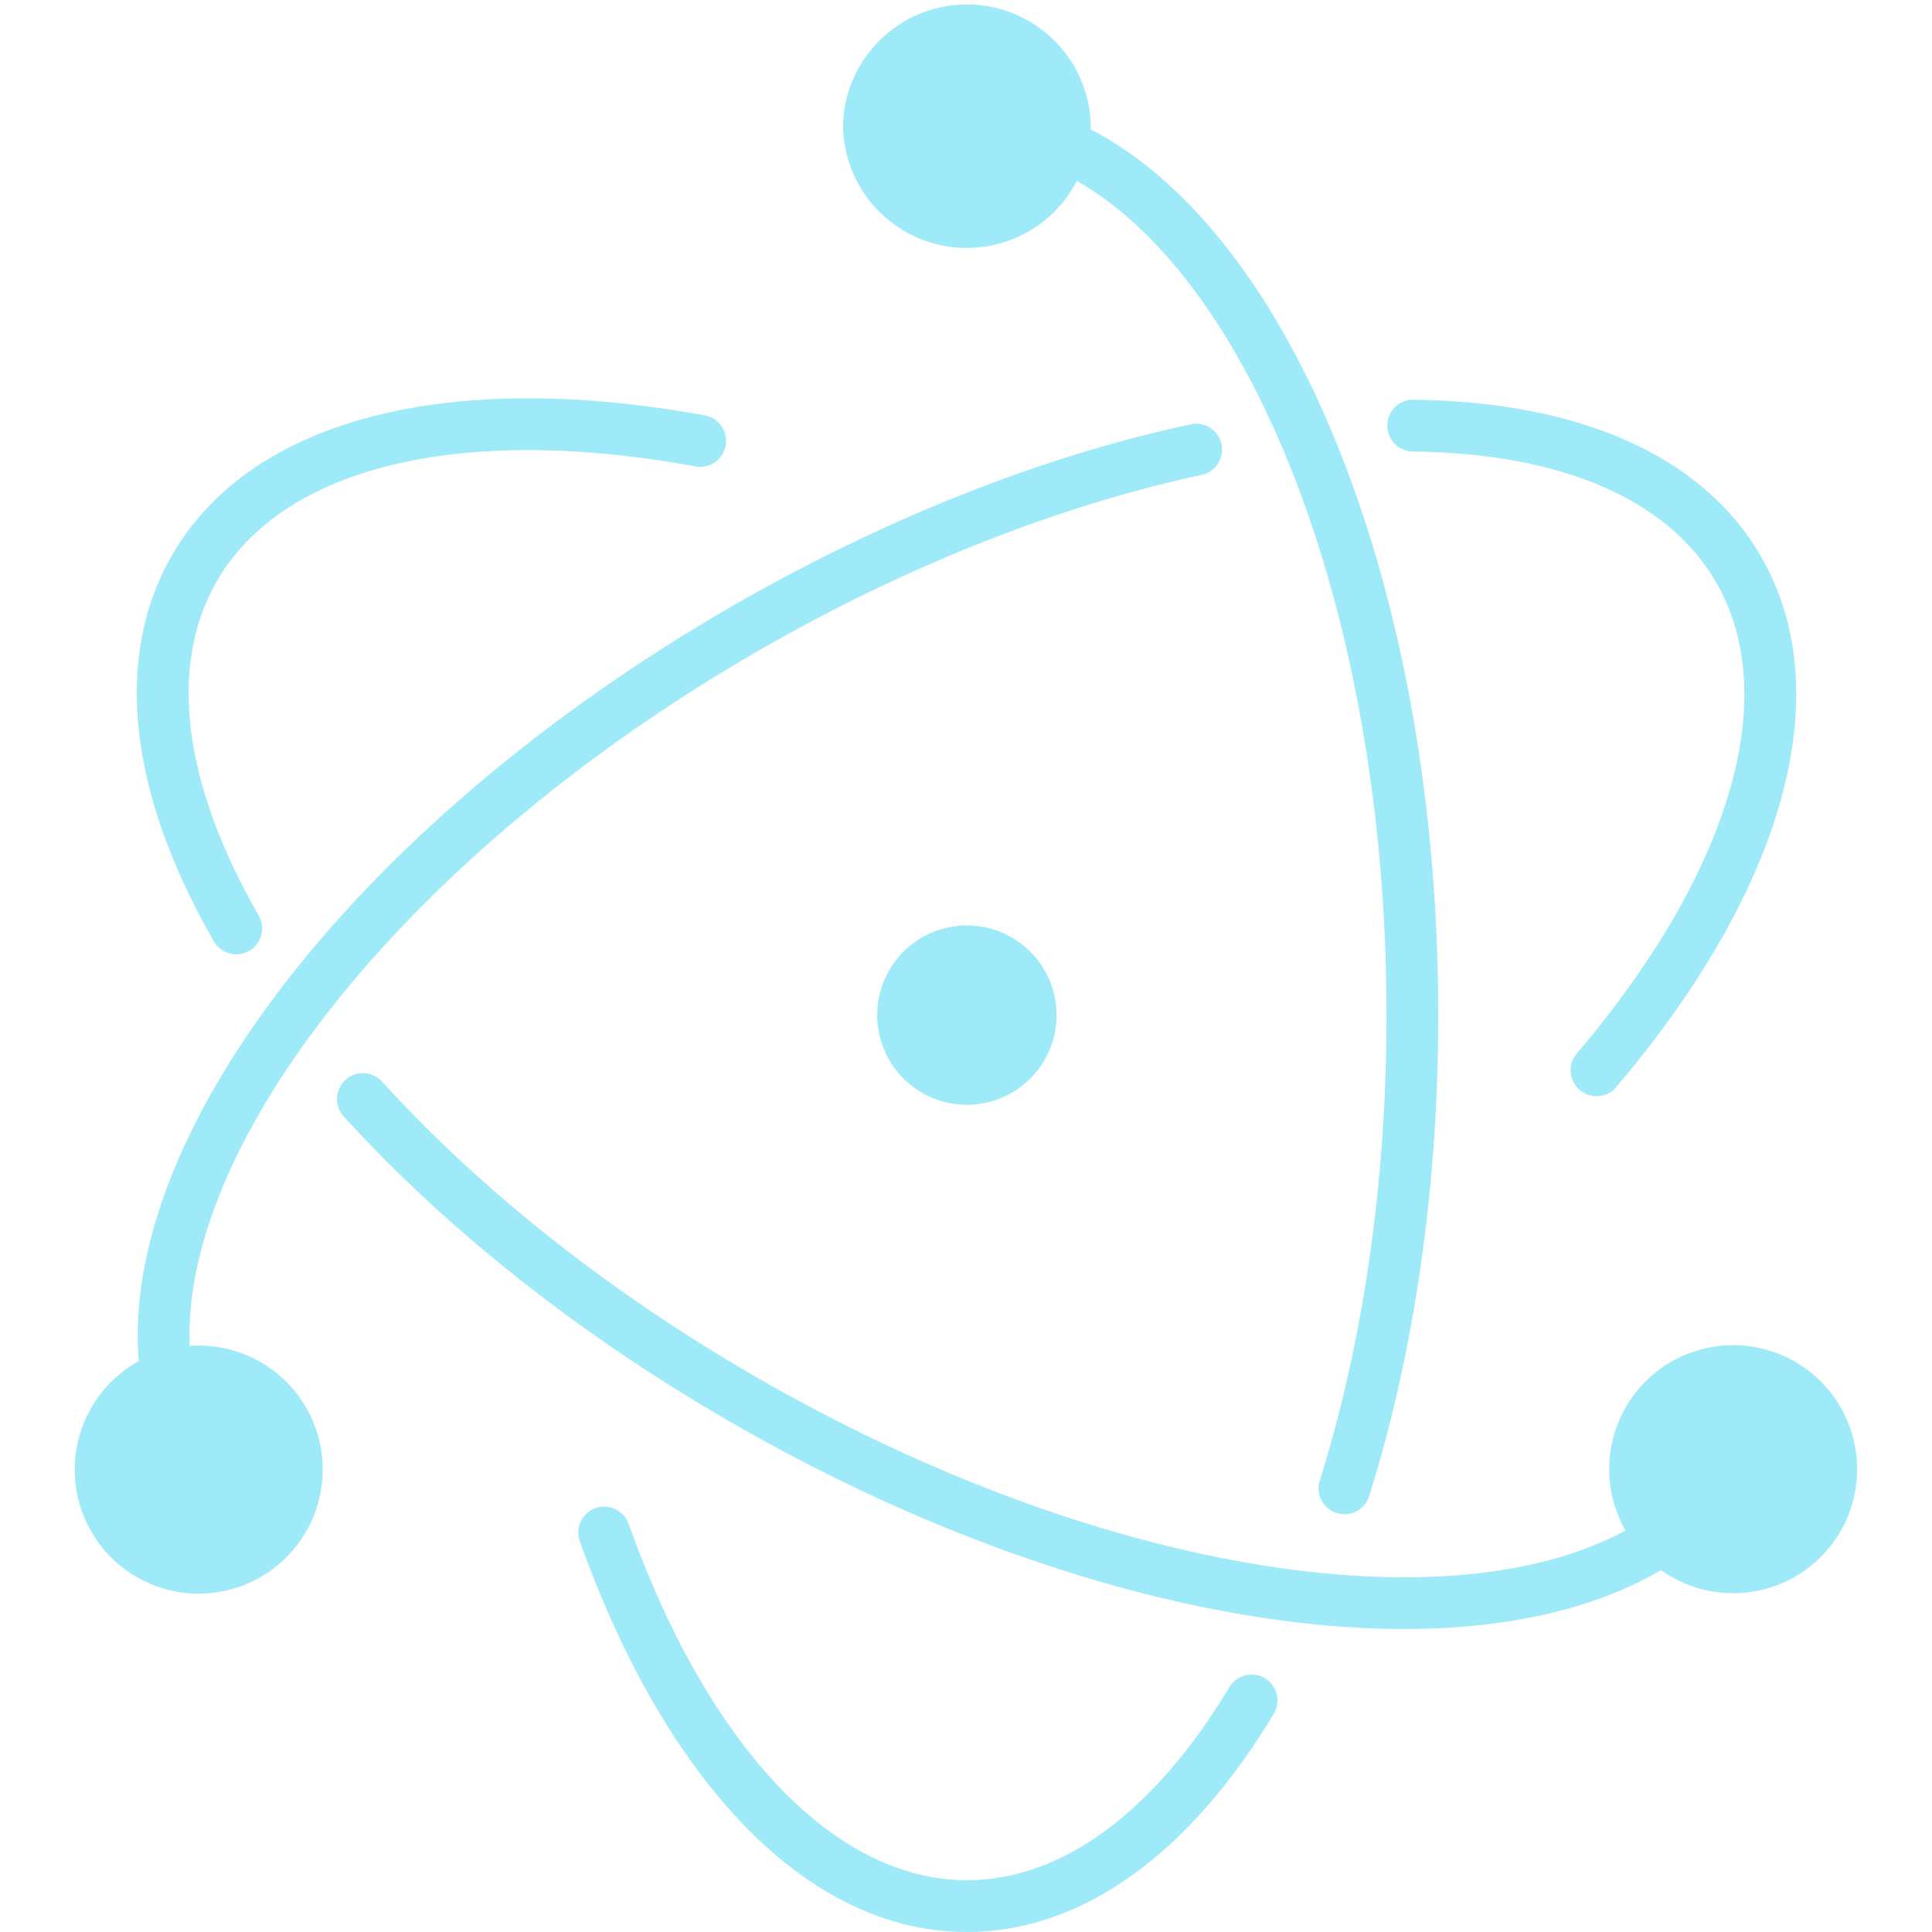
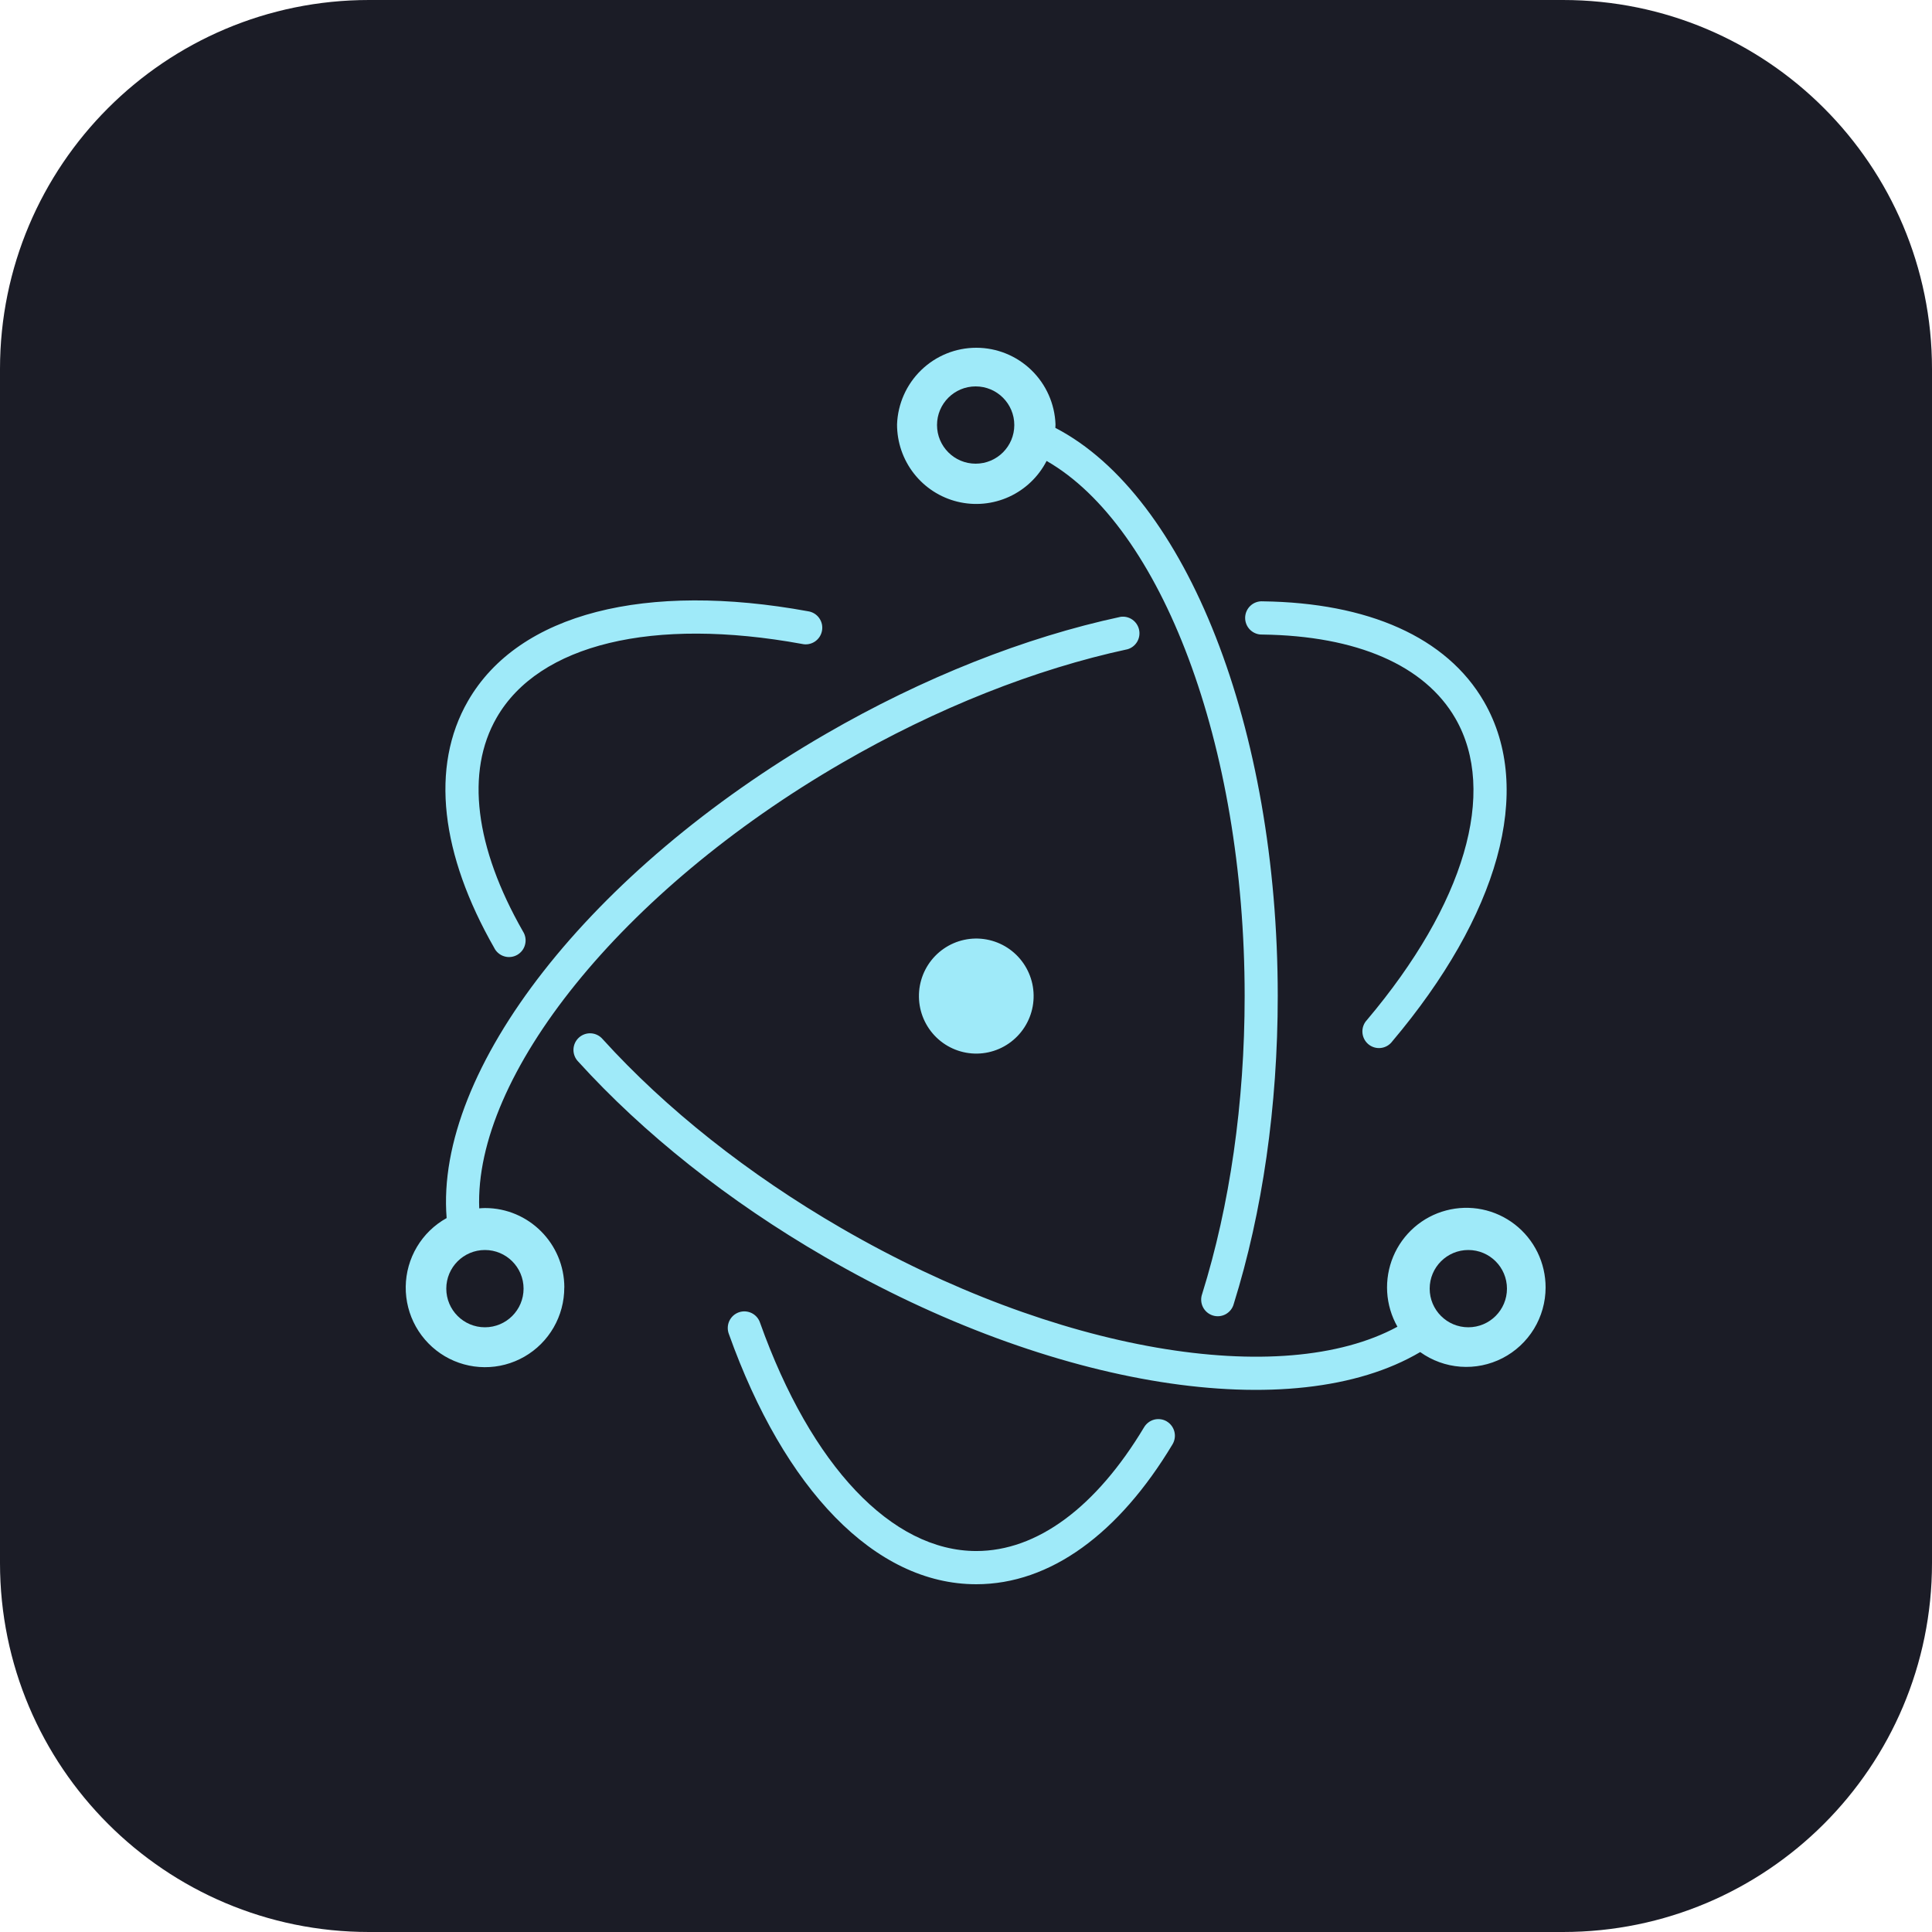
- <svg xmlns="http://www.w3.org/2000/svg" t="1765433076297" class="icon" viewBox="0 0 1024 1024" version="1.1" p-id="12632" width="200" height="200">
-   <path d="M112.981 498.261c-44.288-77.227-53.291-149.504-21.803-203.989 42.155-73.045 147.968-98.56 281.771-74.197a13.739 13.739 0 1 1-4.907 27.008c-123.733-22.528-218.069 0.213-253.099 60.928-25.813 44.672-18.048 107.051 21.845 176.64a13.739 13.739 0 1 1-23.808 13.653z m636.587-258.944c78.293 1.024 134.656 25.429 160.043 69.376 34.987 60.544 7.68 153.387-73.301 249.045a13.739 13.739 0 1 0 20.907 17.749c87.637-103.509 118.229-207.616 76.16-280.533-30.976-53.632-96.427-81.92-183.424-83.072a13.739 13.739 0 1 0-0.341 27.435z m-79.104 650.197a13.739 13.739 0 0 0-18.859 4.693c-39.851 66.261-88.747 102.357-139.093 102.357-70.059 0-136.875-70.272-179.2-188.501a13.739 13.739 0 1 0-25.856 9.259C353.237 945.237 428.203 1024 512.427 1024c61.44 0 118.315-41.899 162.688-115.627a13.739 13.739 0 0 0-4.693-18.859z m313.856-110.677a65.707 65.707 0 0 1-103.936 53.333c-104.747 61.653-304.896 30.293-493.227-78.507-80.213-46.293-150.485-102.059-204.587-161.493a13.739 13.739 0 1 1 20.309-18.475c52.139 57.301 120.192 111.317 197.973 156.203 177.792 102.656 364.928 133.12 460.672 81.323a65.707 65.707 0 1 1 122.795-32.384z m-813.312 0a65.707 65.707 0 1 1-97.493-57.387c-9.941-122.752 119.04-287.317 314.027-399.872 80.981-46.763 165.291-79.957 244.523-96.896a13.739 13.739 0 0 1 5.76 26.795c-76.373 16.384-157.995 48.512-236.587 93.867-183.637 106.027-304.981 258.859-300.715 368.085 1.621-0.128 3.2-0.256 4.821-0.256 36.267 0 65.707 29.44 65.707 65.707zM446.805 65.707a65.707 65.707 0 0 1 131.328 0c0 0.981-0.085 1.92-0.128 2.859 108.757 56.192 184.32 247.893 184.32 469.461 0 91.093-12.715 178.517-36.437 254.293a13.739 13.739 0 1 1-26.197-8.192c22.869-73.045 35.2-157.739 35.2-246.101 0-208.64-69.376-388.053-164.139-442.155a65.621 65.621 0 0 1-123.947-30.165z m55.637 425.856a47.531 47.531 0 1 0 20.053 92.928 47.531 47.531 0 0 0-20.053-92.928z" p-id="12633" fill="#9feaf9" />
+ <svg xmlns="http://www.w3.org/2000/svg" width="100" height="100" viewBox="0 0 100 100" fill="none">
+   <rect width="100" height="100" rx="19.1" fill="#1B1C26" />
+   <path d="M25.583 49.065C22.817 44.227 22.255 39.7 24.221 36.286C26.854 31.71 33.462 30.112 41.819 31.638C41.934 31.654 42.044 31.693 42.143 31.752C42.243 31.812 42.329 31.891 42.397 31.985C42.465 32.08 42.514 32.186 42.54 32.3C42.565 32.413 42.568 32.531 42.547 32.645C42.526 32.759 42.483 32.868 42.419 32.965C42.355 33.062 42.272 33.145 42.176 33.209C42.079 33.273 41.97 33.317 41.856 33.338C41.742 33.359 41.625 33.356 41.512 33.33C33.785 31.919 27.893 33.343 25.706 37.147C24.094 39.945 24.579 43.853 27.07 48.212C27.133 48.311 27.175 48.421 27.194 48.536C27.213 48.651 27.208 48.768 27.18 48.881C27.153 48.995 27.103 49.101 27.033 49.194C26.963 49.287 26.875 49.365 26.774 49.423C26.673 49.481 26.562 49.518 26.446 49.531C26.331 49.545 26.214 49.535 26.103 49.501C25.991 49.468 25.888 49.413 25.799 49.338C25.709 49.264 25.636 49.172 25.583 49.068V49.065ZM65.339 32.844C70.229 32.908 73.749 34.437 75.334 37.19C77.519 40.983 75.814 46.799 70.756 52.791C70.675 52.876 70.612 52.976 70.571 53.086C70.53 53.197 70.512 53.314 70.518 53.431C70.524 53.548 70.554 53.663 70.606 53.769C70.658 53.874 70.73 53.968 70.82 54.044C70.909 54.12 71.013 54.177 71.125 54.211C71.237 54.245 71.355 54.256 71.471 54.243C71.588 54.23 71.7 54.193 71.802 54.134C71.903 54.076 71.992 53.997 72.062 53.903C77.535 47.419 79.446 40.897 76.818 36.329C74.884 32.969 70.796 31.197 65.363 31.125C65.247 31.117 65.13 31.133 65.02 31.172C64.91 31.211 64.809 31.272 64.724 31.352C64.638 31.431 64.57 31.527 64.522 31.634C64.475 31.741 64.45 31.856 64.448 31.973C64.447 32.09 64.469 32.206 64.514 32.314C64.558 32.422 64.625 32.52 64.708 32.601C64.792 32.683 64.891 32.746 65 32.788C65.109 32.83 65.225 32.849 65.342 32.844H65.339ZM60.399 73.575C60.303 73.517 60.195 73.478 60.084 73.462C59.972 73.445 59.859 73.45 59.749 73.477C59.64 73.505 59.537 73.553 59.447 73.621C59.356 73.688 59.279 73.772 59.221 73.869C56.733 78.02 53.679 80.281 50.535 80.281C46.159 80.281 41.986 75.879 39.343 68.473C39.308 68.363 39.251 68.261 39.176 68.174C39.101 68.087 39.009 68.016 38.906 67.965C38.802 67.914 38.69 67.885 38.575 67.878C38.461 67.871 38.346 67.888 38.237 67.927C38.129 67.966 38.03 68.026 37.945 68.104C37.861 68.182 37.793 68.277 37.745 68.382C37.698 68.487 37.672 68.6 37.669 68.716C37.666 68.831 37.686 68.945 37.728 69.053C40.588 77.066 45.269 82 50.529 82C54.366 82 57.918 79.375 60.69 74.757C60.748 74.66 60.786 74.552 60.803 74.441C60.82 74.329 60.814 74.215 60.787 74.105C60.76 73.995 60.711 73.892 60.644 73.801C60.577 73.71 60.493 73.633 60.396 73.575H60.399ZM80 66.642C79.999 67.398 79.79 68.139 79.397 68.784C79.003 69.428 78.44 69.952 77.77 70.297C77.099 70.642 76.347 70.796 75.595 70.74C74.844 70.685 74.122 70.423 73.509 69.983C66.967 73.845 54.468 71.881 42.706 65.065C37.697 62.165 33.308 58.671 29.929 54.948C29.848 54.866 29.784 54.767 29.742 54.66C29.7 54.552 29.679 54.436 29.682 54.321C29.686 54.205 29.712 54.09 29.76 53.985C29.808 53.88 29.877 53.785 29.963 53.707C30.048 53.629 30.149 53.569 30.258 53.531C30.367 53.493 30.483 53.477 30.598 53.485C30.713 53.493 30.826 53.524 30.929 53.577C31.032 53.629 31.123 53.702 31.198 53.791C34.454 57.38 38.704 60.764 43.561 63.576C54.665 70.007 66.352 71.915 72.331 68.671C72.02 68.123 71.838 67.51 71.8 66.88C71.763 66.251 71.87 65.621 72.113 65.039C72.356 64.458 72.73 63.94 73.204 63.526C73.679 63.112 74.242 62.813 74.85 62.653C75.458 62.492 76.095 62.473 76.711 62.598C77.328 62.724 77.907 62.989 78.405 63.375C78.902 63.76 79.305 64.255 79.582 64.822C79.858 65.388 80.001 66.011 80 66.642ZM29.207 66.642C29.208 67.368 29.018 68.082 28.656 68.71C28.293 69.339 27.772 69.86 27.143 70.221C26.515 70.582 25.803 70.77 25.079 70.765C24.356 70.761 23.646 70.565 23.022 70.197C22.398 69.828 21.883 69.301 21.527 68.668C21.172 68.035 20.991 67.32 21 66.594C21.01 65.868 21.211 65.157 21.583 64.534C21.955 63.911 22.485 63.398 23.118 63.047C22.497 55.357 30.553 45.048 42.73 37.997C47.787 35.068 53.053 32.988 58.001 31.927C58.216 31.896 58.434 31.949 58.612 32.073C58.79 32.198 58.914 32.386 58.959 32.598C59.005 32.811 58.969 33.033 58.858 33.22C58.746 33.407 58.569 33.545 58.361 33.605C53.591 34.632 48.493 36.645 43.585 39.486C32.117 46.128 24.539 55.702 24.805 62.544C24.906 62.536 25.005 62.528 25.106 62.528C27.371 62.528 29.21 64.373 29.21 66.644L29.207 66.642ZM46.431 21.968C46.469 20.903 46.918 19.894 47.683 19.154C48.448 18.414 49.469 18 50.532 18C51.595 18 52.616 18.414 53.381 19.154C54.146 19.894 54.594 20.903 54.633 21.968C54.633 22.029 54.627 22.088 54.625 22.147C61.417 25.667 66.136 37.676 66.136 51.556C66.136 57.263 65.342 62.739 63.86 67.486C63.831 67.599 63.779 67.704 63.708 67.796C63.636 67.888 63.547 67.964 63.446 68.021C63.344 68.077 63.233 68.112 63.117 68.124C63.002 68.136 62.885 68.124 62.775 68.089C62.664 68.054 62.561 67.997 62.473 67.922C62.385 67.846 62.313 67.754 62.261 67.649C62.21 67.545 62.18 67.431 62.174 67.315C62.167 67.199 62.185 67.083 62.224 66.973C63.653 62.397 64.423 57.092 64.423 51.556C64.423 38.486 60.09 27.247 54.172 23.858C53.751 24.677 53.067 25.331 52.23 25.714C51.394 26.096 50.453 26.186 49.56 25.968C48.667 25.75 47.873 25.237 47.305 24.511C46.738 23.786 46.43 22.89 46.431 21.968ZM49.906 48.646C49.525 48.728 49.164 48.885 48.843 49.108C48.522 49.33 48.249 49.614 48.037 49.942C47.826 50.271 47.681 50.638 47.611 51.023C47.542 51.407 47.548 51.802 47.63 52.184C47.712 52.567 47.869 52.929 48.091 53.251C48.312 53.572 48.595 53.847 48.923 54.059C49.251 54.271 49.617 54.416 50 54.486C50.384 54.556 50.777 54.55 51.158 54.467C51.539 54.385 51.9 54.228 52.221 54.005C52.541 53.783 52.815 53.499 53.027 53.17C53.238 52.842 53.383 52.475 53.453 52.09C53.522 51.705 53.516 51.31 53.434 50.928C53.352 50.546 53.195 50.184 52.973 49.862C52.751 49.541 52.469 49.266 52.141 49.054C51.813 48.842 51.447 48.697 51.064 48.627C50.68 48.557 50.287 48.563 49.906 48.646Z" fill="#9FEAF9" />
+   <rect x="48.5" y="20" width="4" height="4" rx="2" fill="#1B1C26" />
+   <rect x="23.1" y="64.7" width="4" height="4" rx="2" fill="#1B1C26" />
+   <rect x="74" y="64.7" width="4" height="4" rx="2" fill="#1B1C26" />
</svg>
